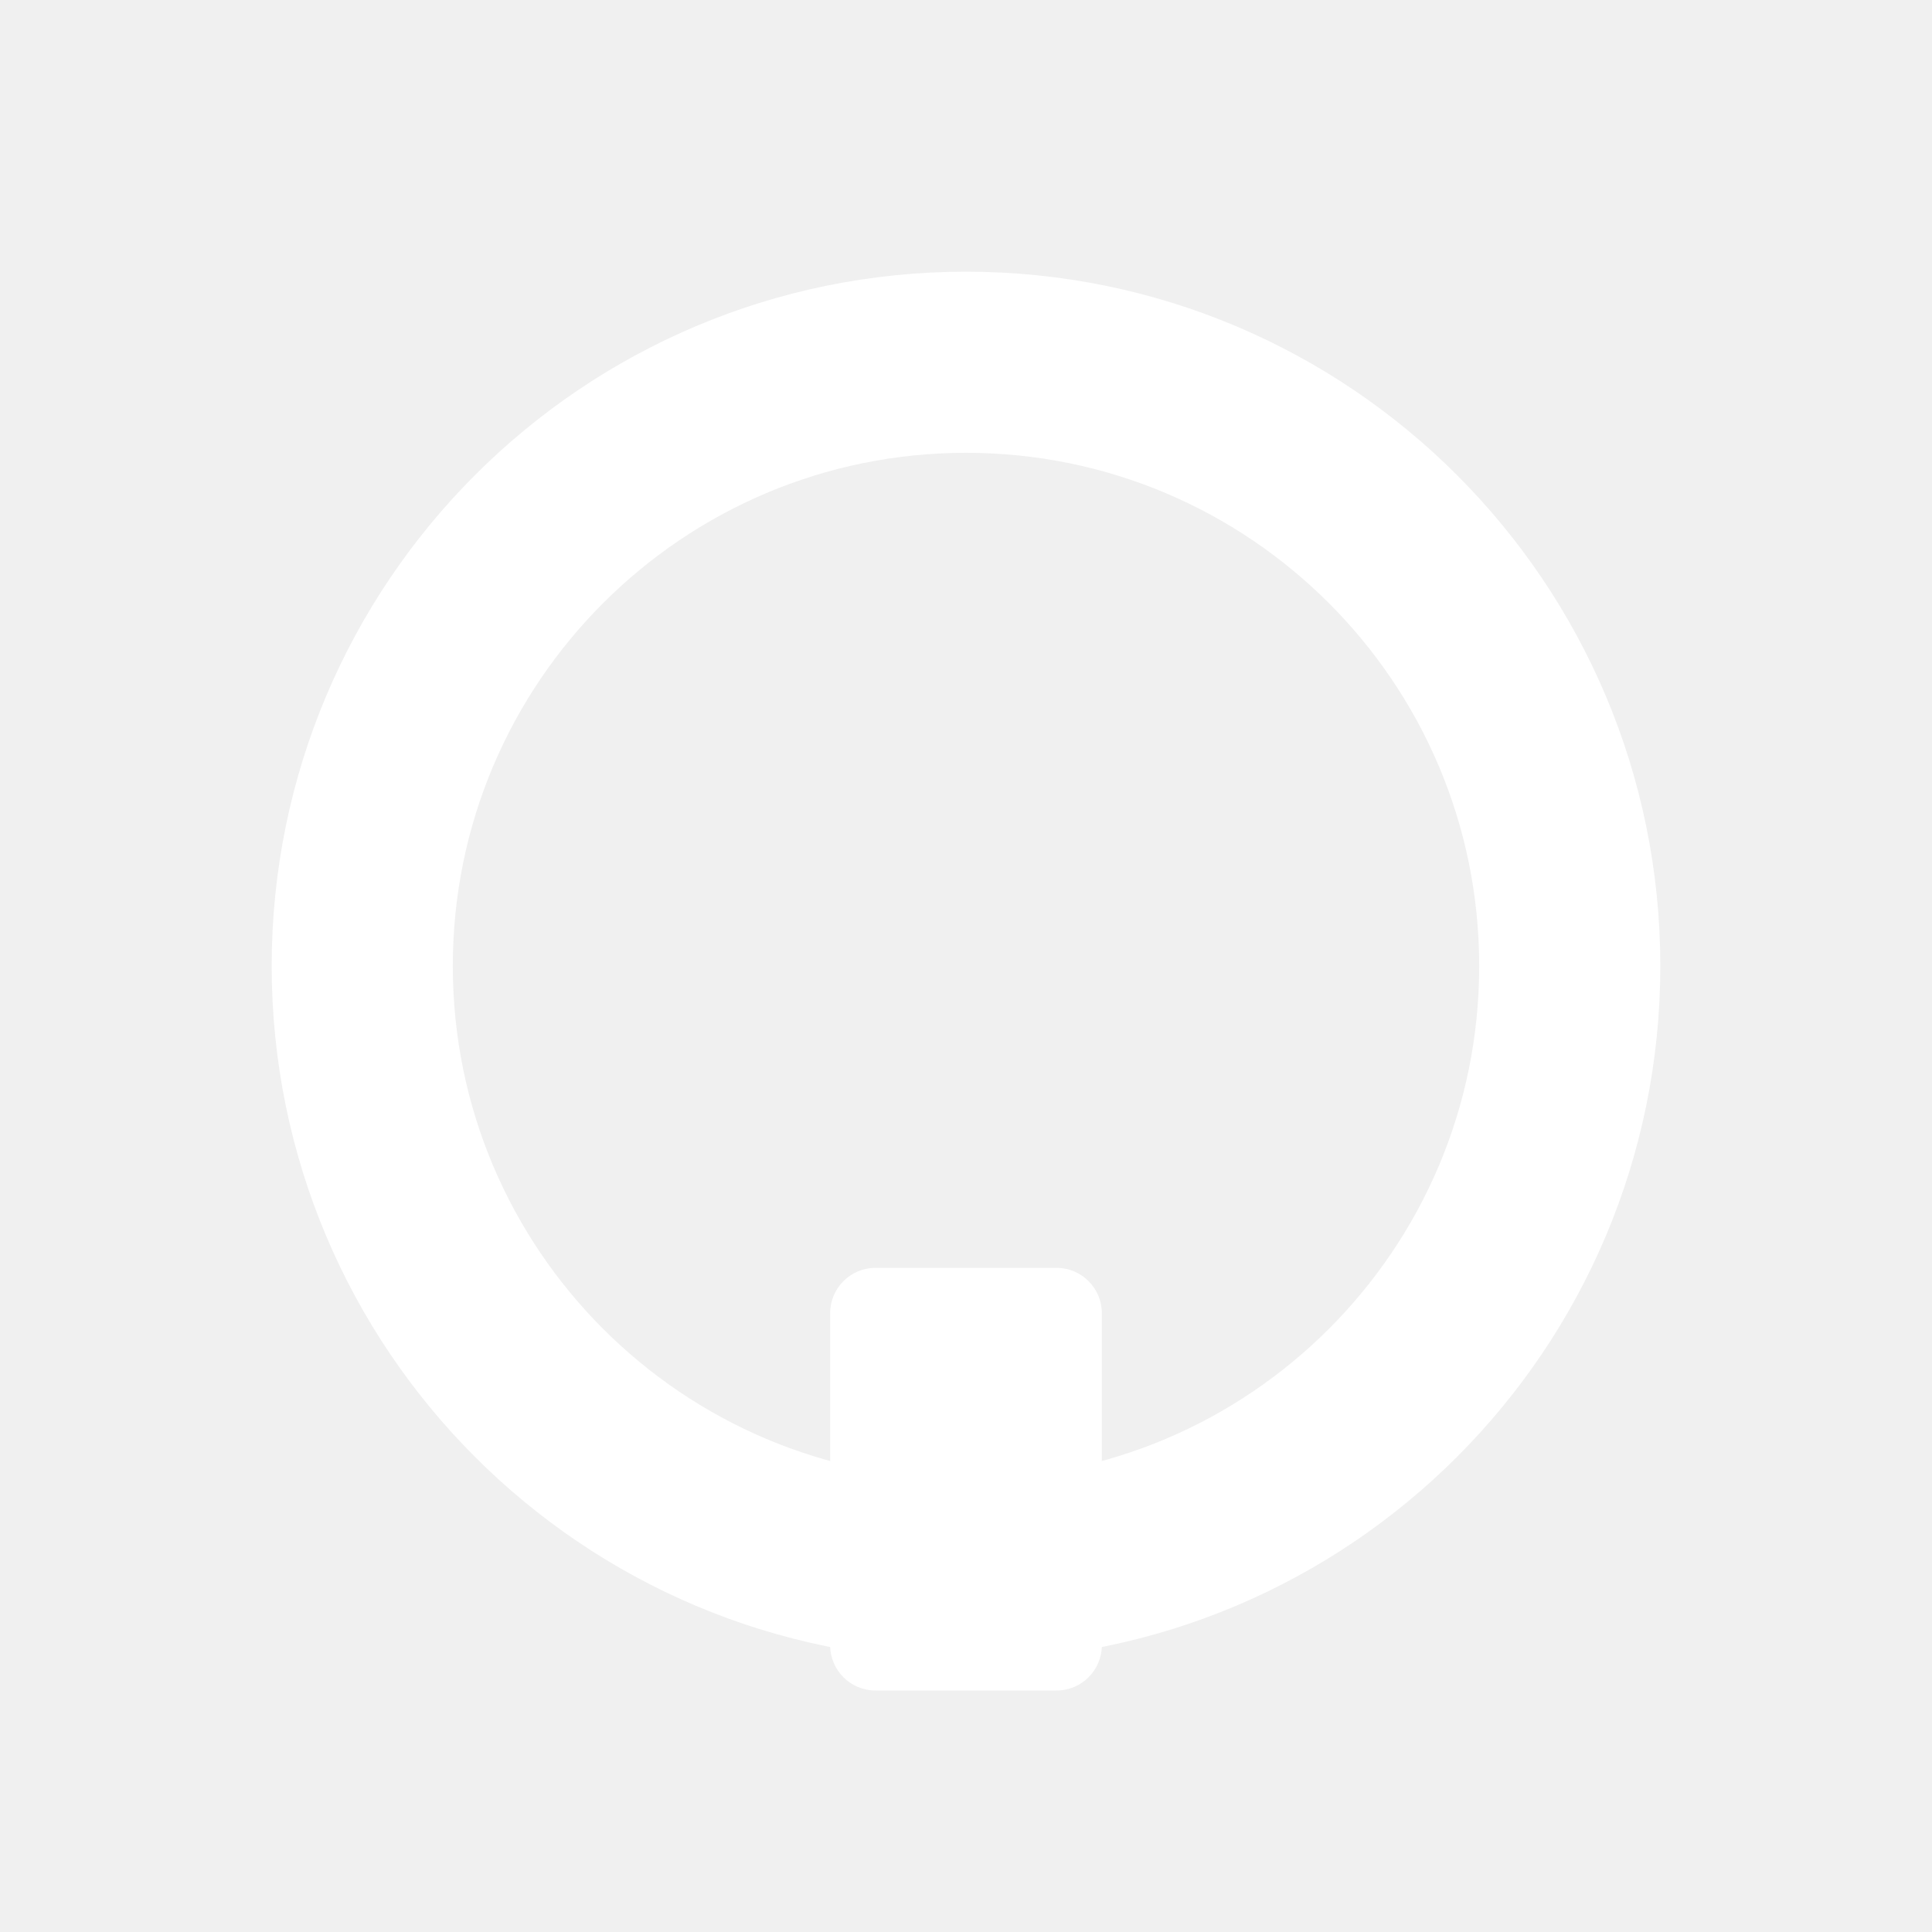
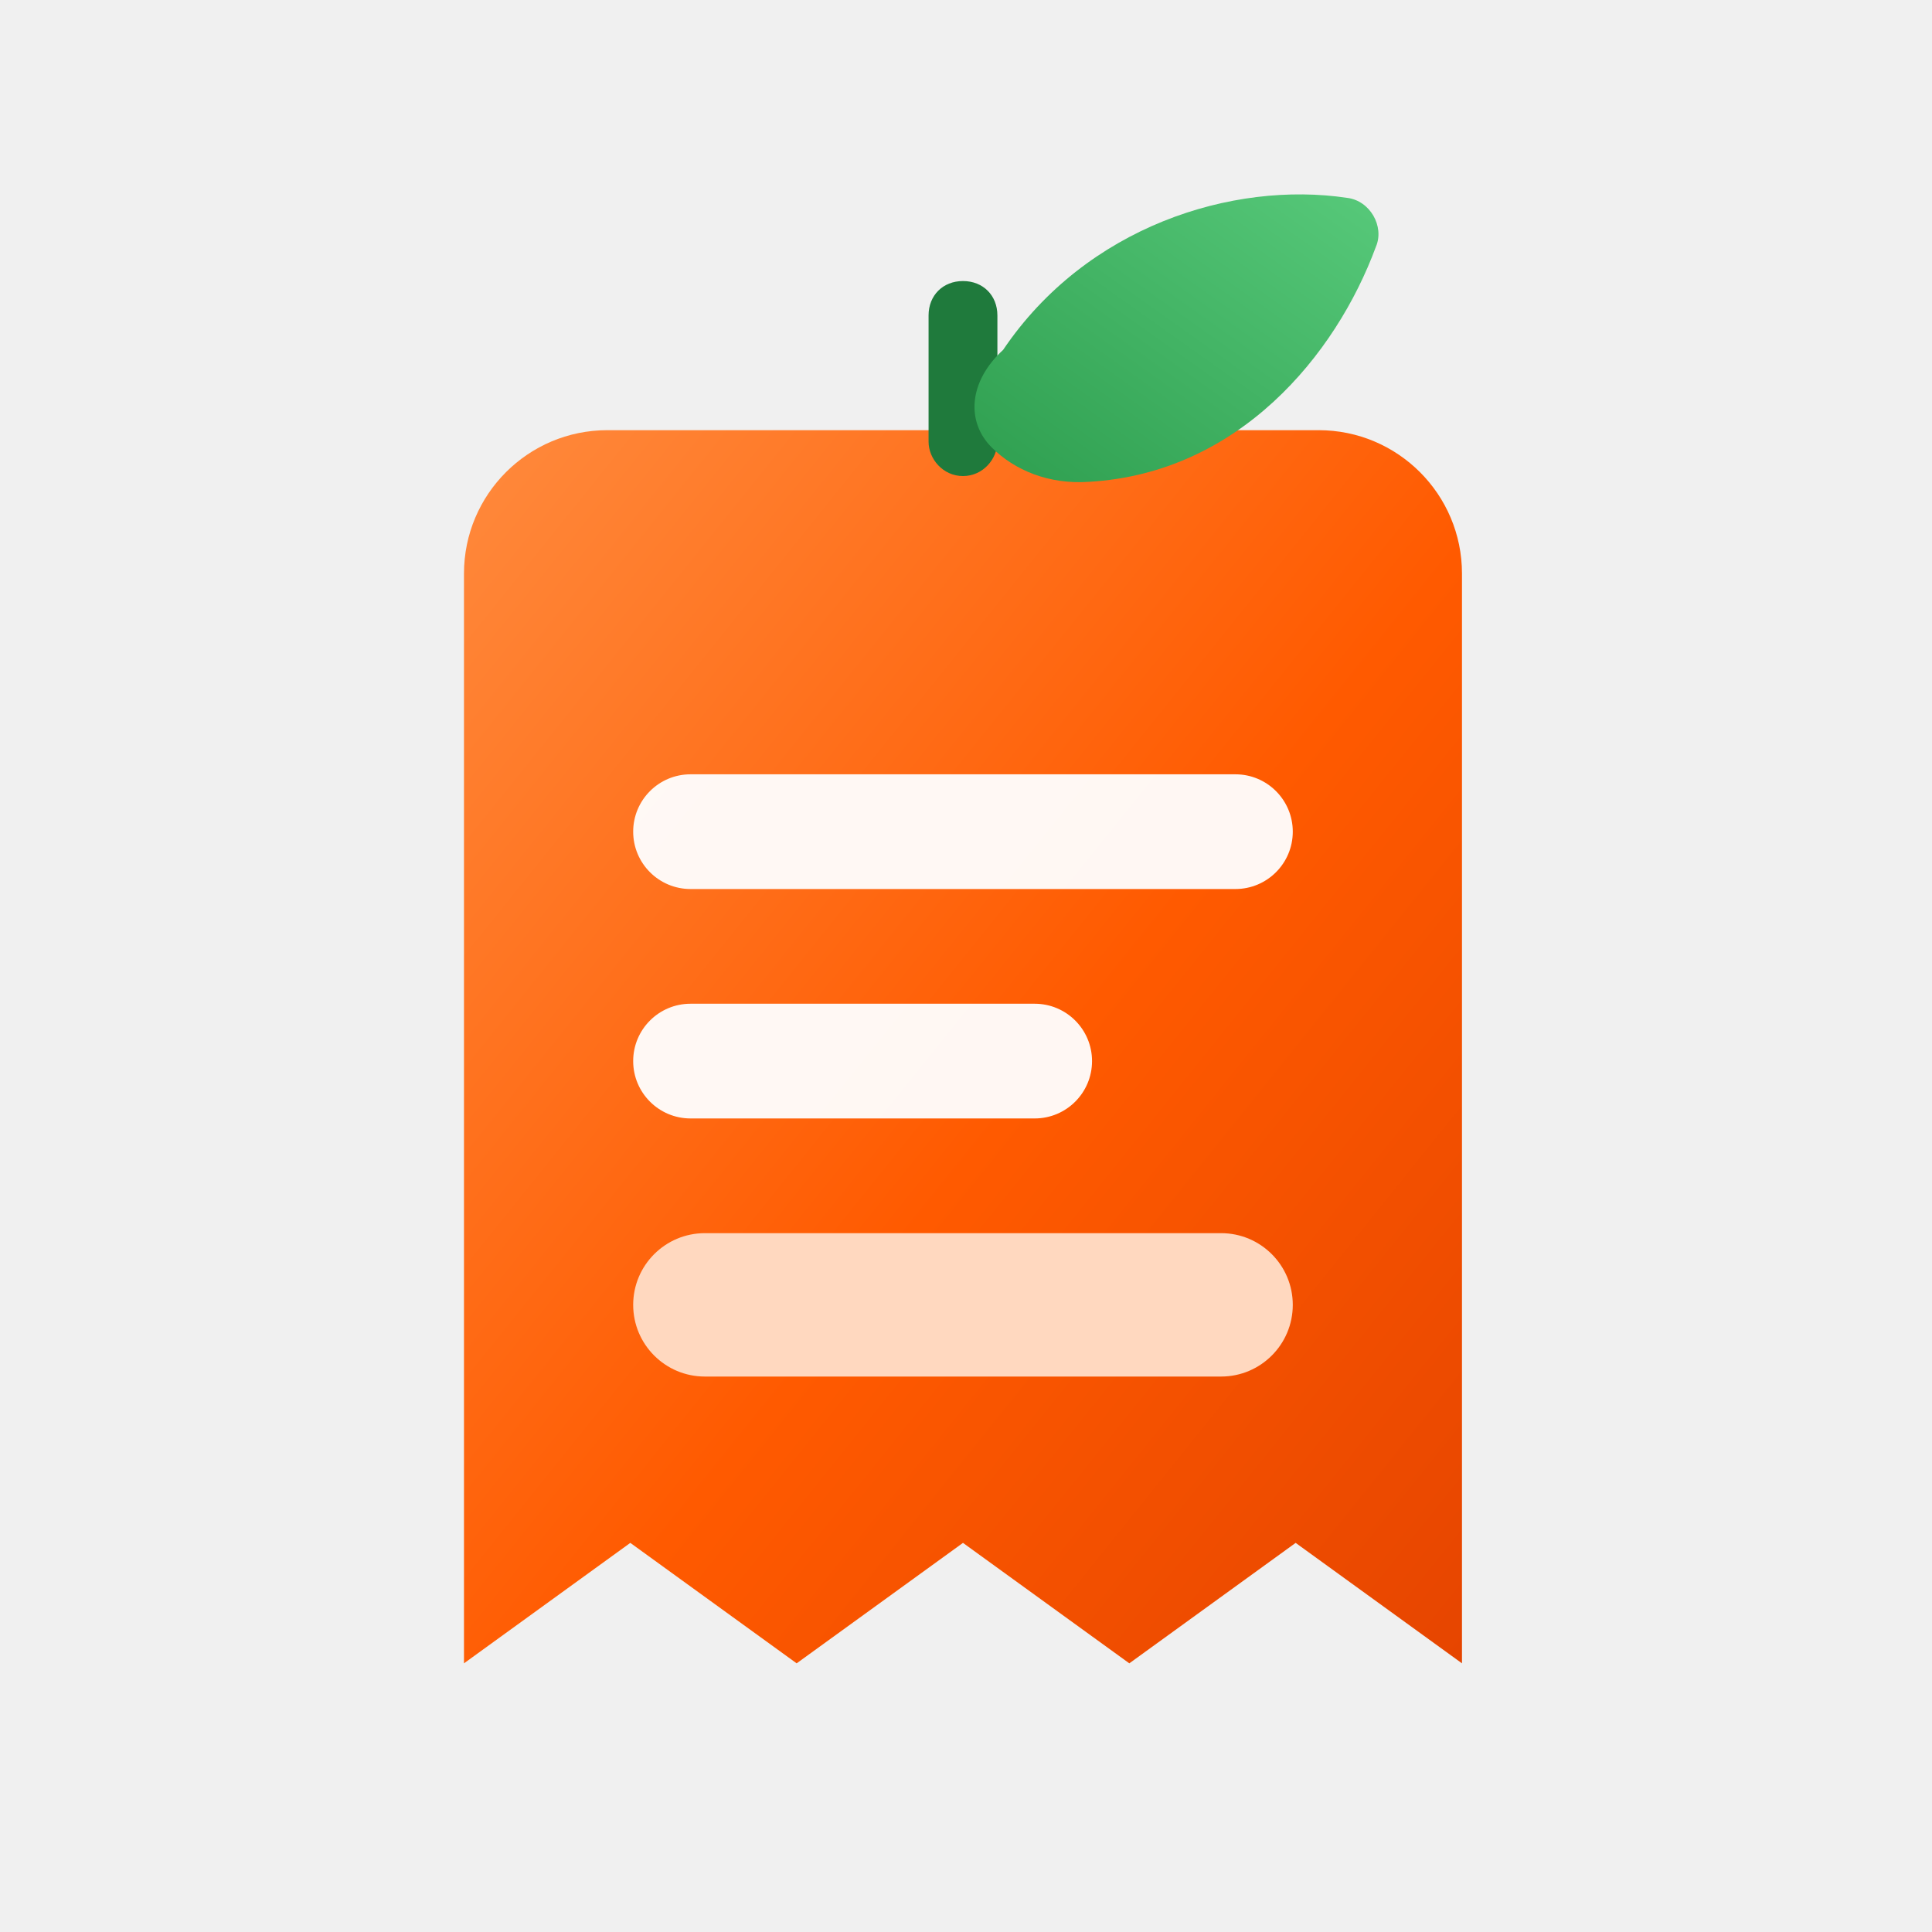
<svg xmlns="http://www.w3.org/2000/svg" width="128" height="128" viewBox="0 0 128 128">
-   <circle cx="64" cy="64" r="40" fill="none" stroke="#ffffff" stroke-width="12" />
-   <rect x="55" y="84" width="18" height="28" rx="3" fill="#ffffff" />
+   <defs>
+     <linearGradient id="oo-paper" x1="0" y1="0" x2="1" y2="1">
+       <stop offset="0" stop-color="#FF8A3D" />
+       <stop offset="0.55" stop-color="#FF5A00" />
+       <stop offset="1" stop-color="#E64500" />
+     </linearGradient>
+     <linearGradient id="oo-leaf" x1="0" y1="1" x2="1" y2="0">
+       <stop offset="0" stop-color="#2E9E4F" />
+       <stop offset="1" stop-color="#57C97A" />
+     </linearGradient>
+   </defs>
+   <g transform="translate(3 0) scale(1.9)">
+     <path fill="url(#oo-paper)" d="M20 15h24a5 5 0 0 1 5 5v38l-5.8-4.2L37.4 58l-5.8-4.2L25.8 58 20 53.8 14.2 58V20a5 5 0 0 1 5-5z" transform="translate(0.4 0)" />
+     <path fill="#1F7A3C" d="M32 16.6c-.7 0-1.2-.6-1.2-1.2V11c0-.7.5-1.2 1.2-1.2s1.2.5 1.2 1.2v4.4c0 .6-.5 1.2-1.2 1.2z" />
+     <path fill="url(#oo-leaf)" d="M33.4 12.2c2.9-4.3 8-5.9 12-5.3.8.1 1.3 1 1 1.7-1.4 3.8-4.8 7.9-10 8.2-1.4.1-2.6-.4-3.4-1.2-.9-.9-.8-2.3.4-3.4z" />
+     <rect x="20.5" y="27" width="23" height="4" rx="2" fill="#FFFFFF" opacity=".95" />
+     <rect x="20.5" y="35" width="16" height="4" rx="2" fill="#FFFFFF" opacity=".95" />
+     <rect x="20.5" y="43" width="23" height="5" rx="2.5" fill="#FFD8BF" />
+   </g>
</svg>
